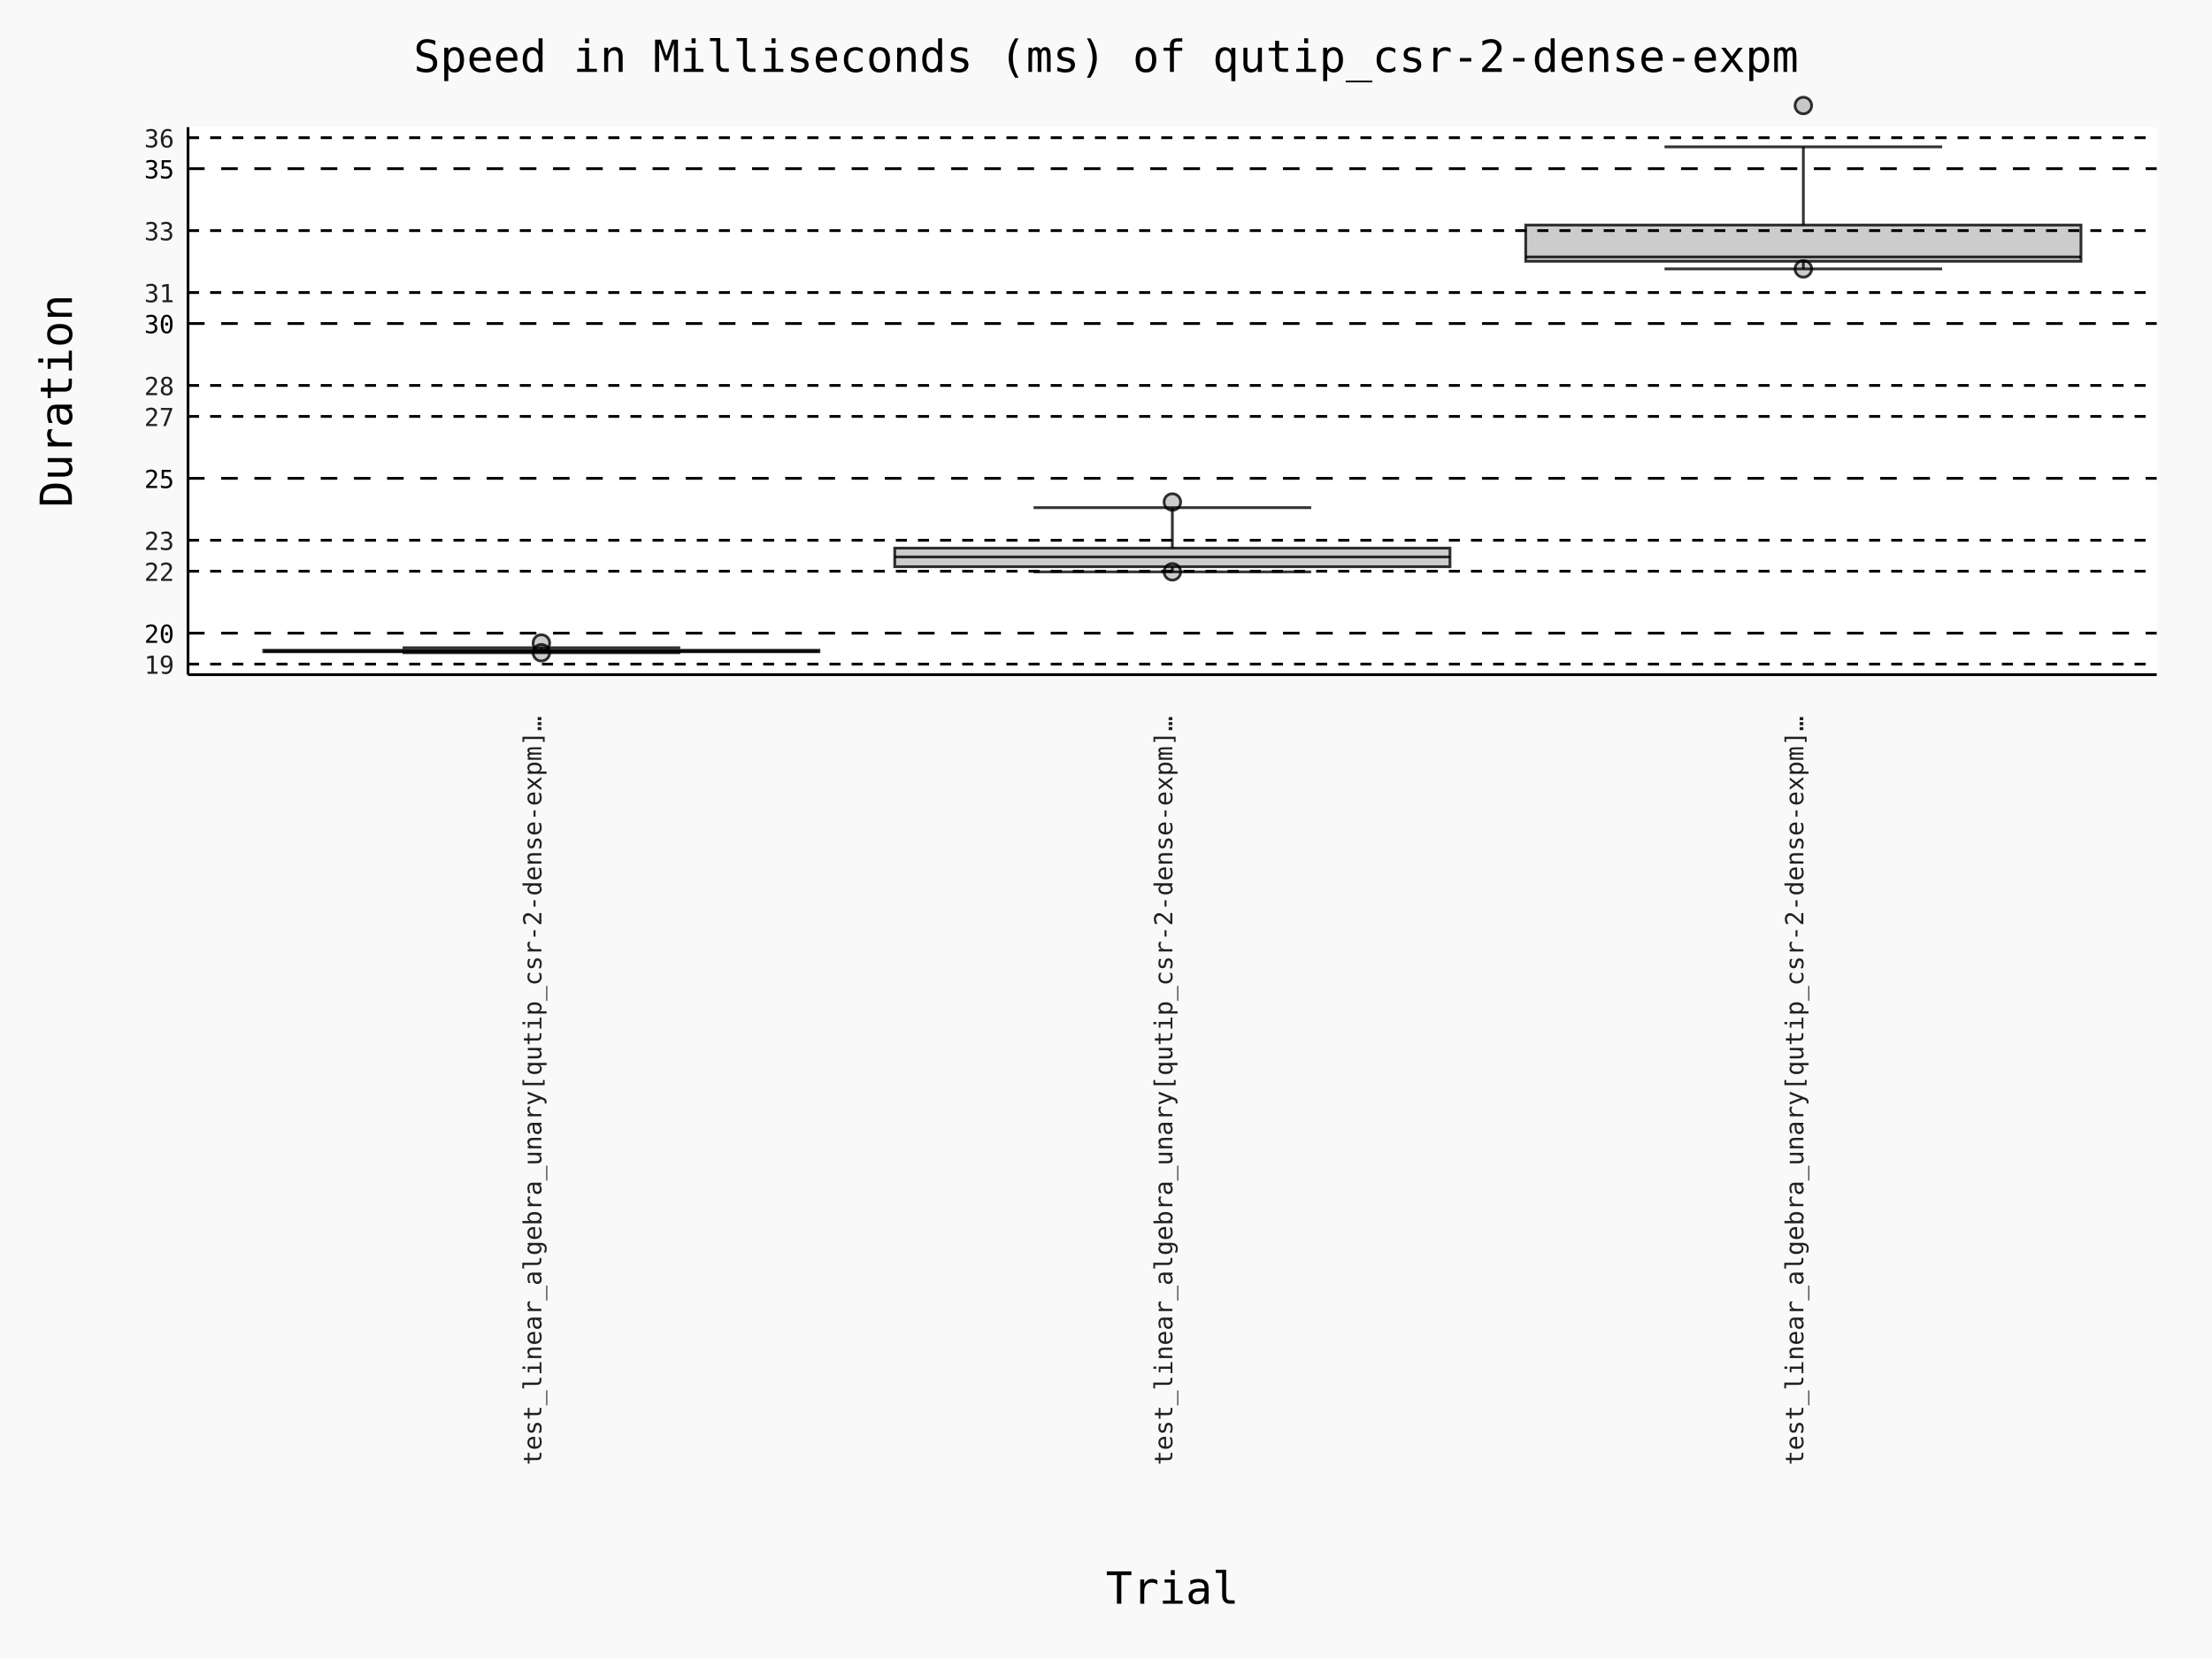
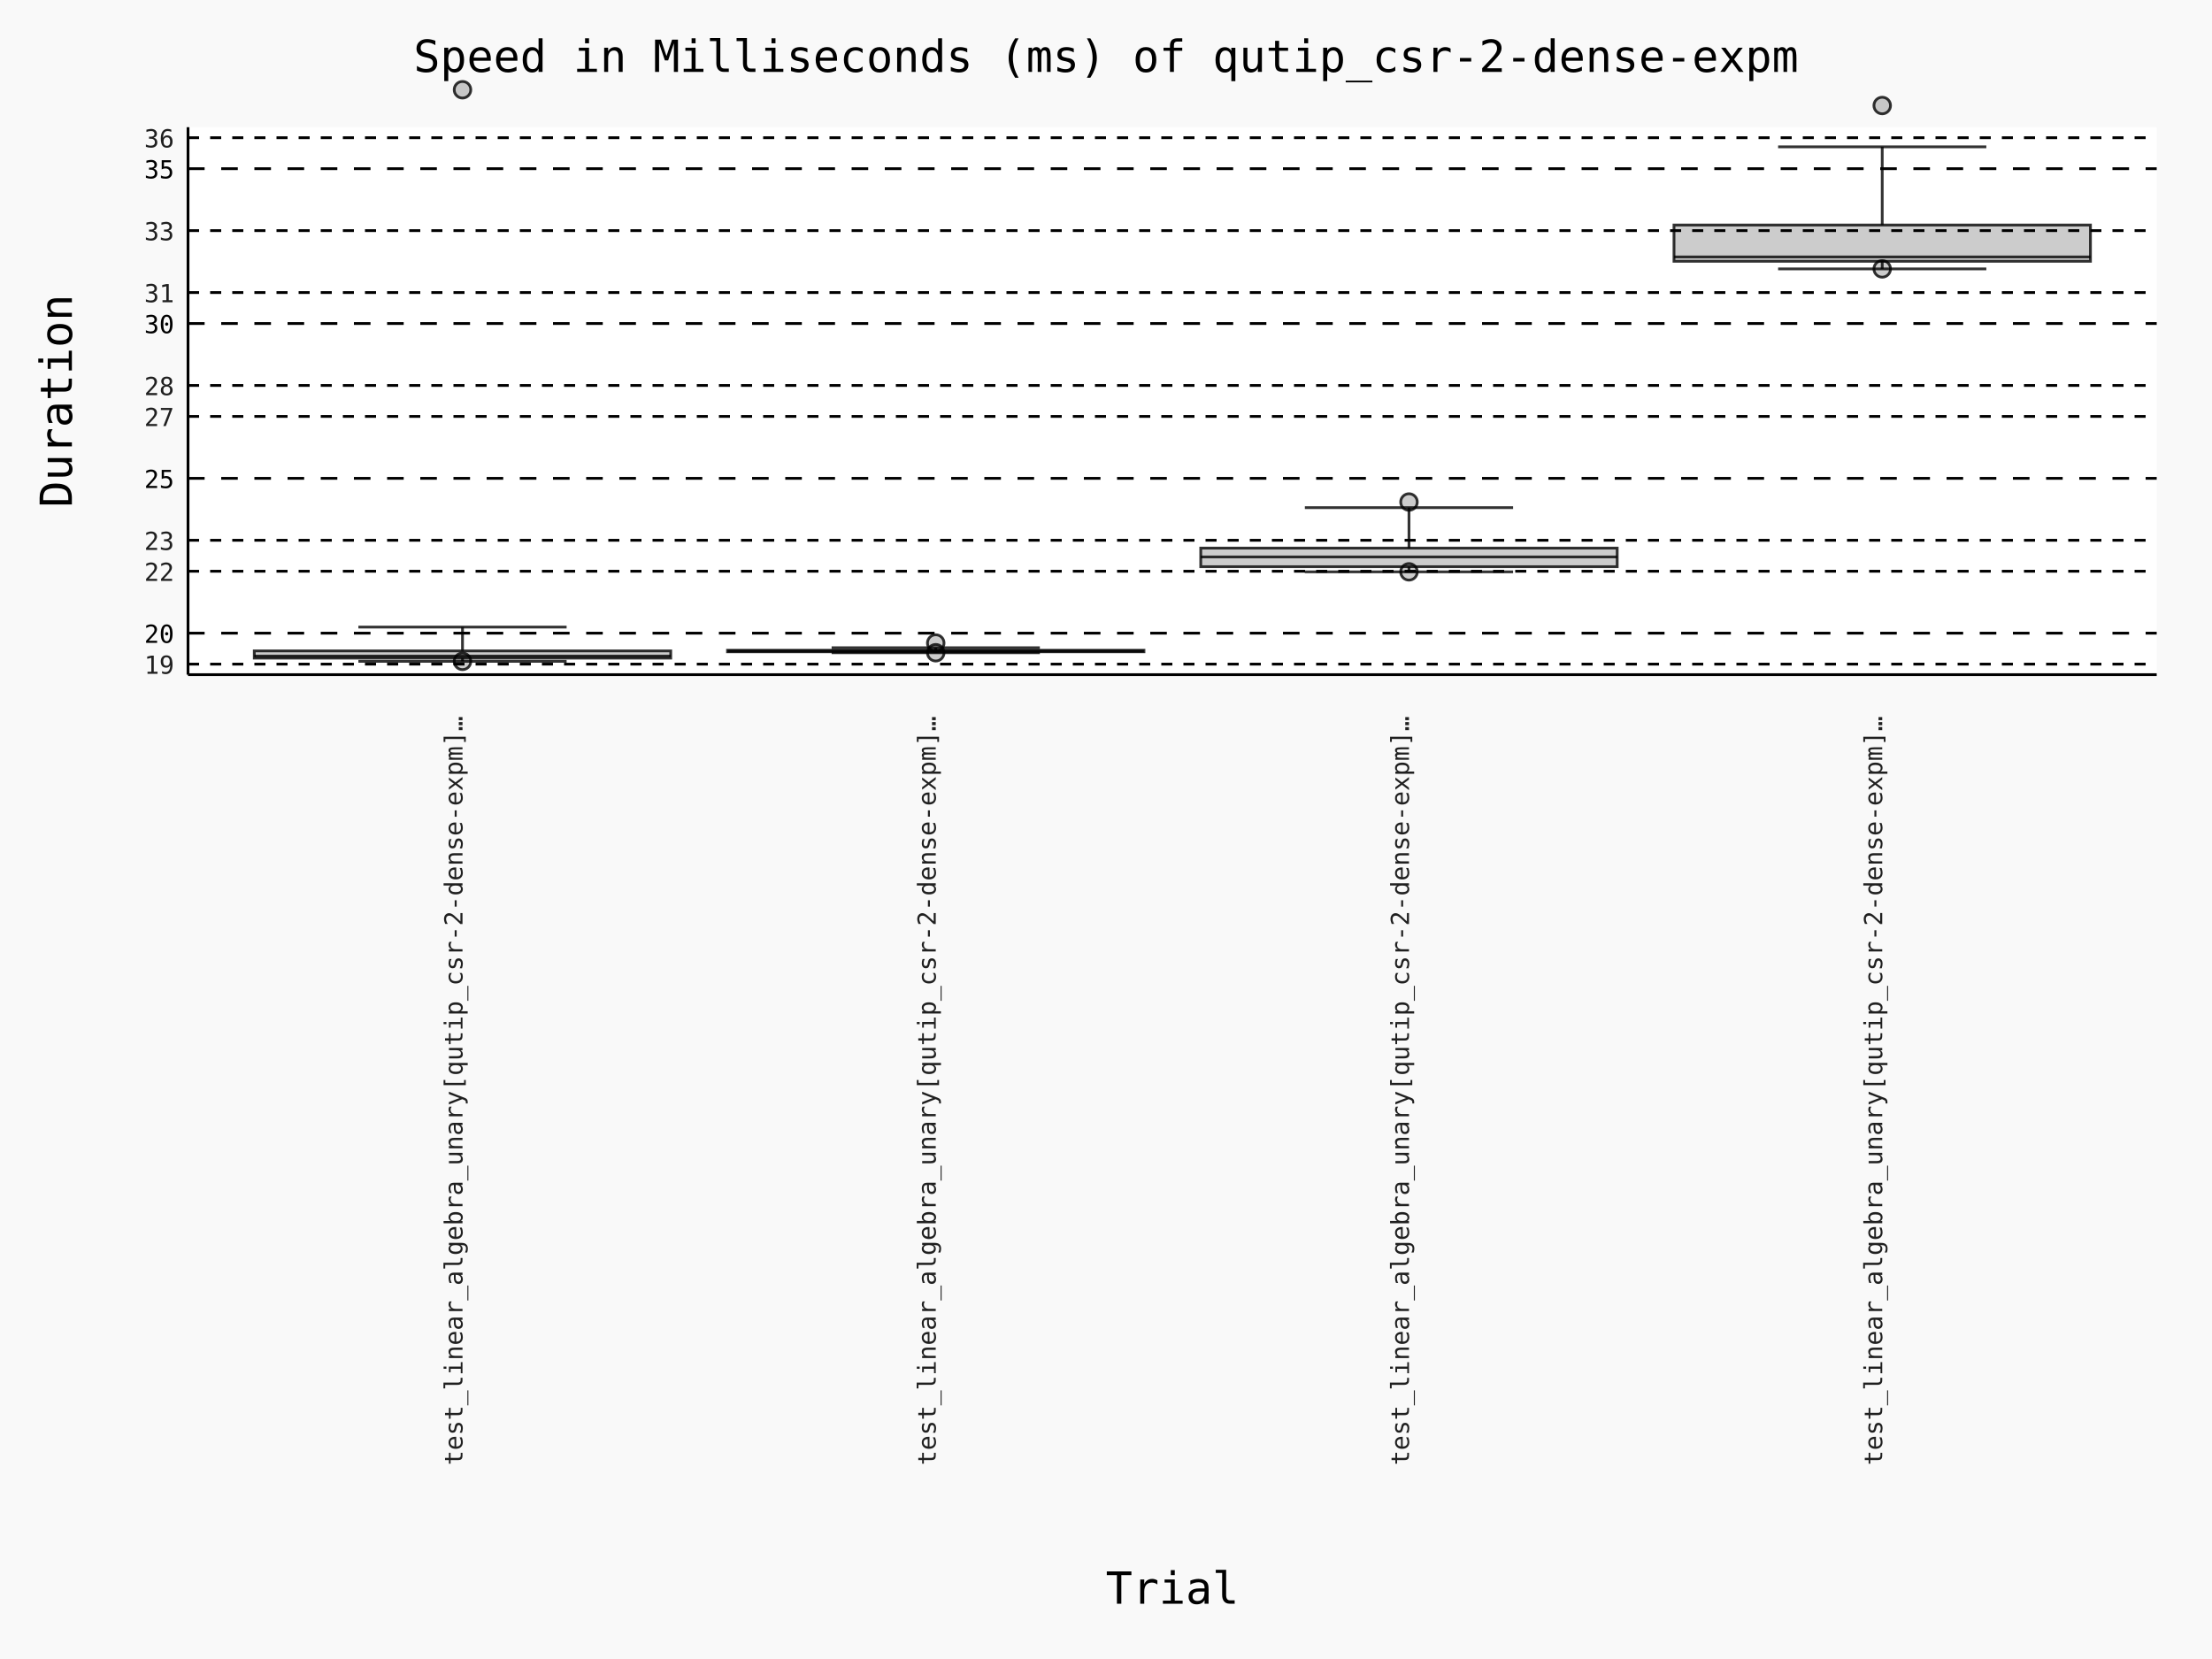
- <svg xmlns="http://www.w3.org/2000/svg" id="chart-0c8cf4df-4523-45f9-a786-fa4848a4c960" class="pygal-chart" viewBox="0 0 800 600">
+ <svg xmlns="http://www.w3.org/2000/svg" id="chart-06591f5e-ebe7-4c03-bc74-ca1f3d22c0fd" class="pygal-chart" viewBox="0 0 800 600">
  <defs>
-     <style type="text/css">#chart-0c8cf4df-4523-45f9-a786-fa4848a4c960{-webkit-user-select:none;-webkit-font-smoothing:antialiased;font-family:Consolas,"Deja Vu Sans Mono","Bitstream Vera Sans Mono","Courier New",monospace}#chart-0c8cf4df-4523-45f9-a786-fa4848a4c960 .title{font-family:Consolas,"Deja Vu Sans Mono","Bitstream Vera Sans Mono","Courier New",monospace;font-size:16px}#chart-0c8cf4df-4523-45f9-a786-fa4848a4c960 .legends .legend text{font-family:Consolas,"Deja Vu Sans Mono","Bitstream Vera Sans Mono","Courier New",monospace;font-size:14px}#chart-0c8cf4df-4523-45f9-a786-fa4848a4c960 .axis text{font-family:Consolas,"Deja Vu Sans Mono","Bitstream Vera Sans Mono","Courier New",monospace;font-size:10px}#chart-0c8cf4df-4523-45f9-a786-fa4848a4c960 .axis text.major{font-family:Consolas,"Deja Vu Sans Mono","Bitstream Vera Sans Mono","Courier New",monospace;font-size:10px}#chart-0c8cf4df-4523-45f9-a786-fa4848a4c960 .text-overlay text.value{font-family:Consolas,"Deja Vu Sans Mono","Bitstream Vera Sans Mono","Courier New",monospace;font-size:16px}#chart-0c8cf4df-4523-45f9-a786-fa4848a4c960 .text-overlay text.label{font-family:Consolas,"Deja Vu Sans Mono","Bitstream Vera Sans Mono","Courier New",monospace;font-size:10px}#chart-0c8cf4df-4523-45f9-a786-fa4848a4c960 .tooltip{font-family:Consolas,"Deja Vu Sans Mono","Bitstream Vera Sans Mono","Courier New",monospace;font-size:14px}#chart-0c8cf4df-4523-45f9-a786-fa4848a4c960 text.no_data{font-family:Consolas,"Deja Vu Sans Mono","Bitstream Vera Sans Mono","Courier New",monospace;font-size:64px}
- #chart-0c8cf4df-4523-45f9-a786-fa4848a4c960{background-color:rgba(249,249,249,1)}#chart-0c8cf4df-4523-45f9-a786-fa4848a4c960 path,#chart-0c8cf4df-4523-45f9-a786-fa4848a4c960 line,#chart-0c8cf4df-4523-45f9-a786-fa4848a4c960 rect,#chart-0c8cf4df-4523-45f9-a786-fa4848a4c960 circle{-webkit-transition:150ms;-moz-transition:150ms;transition:150ms}#chart-0c8cf4df-4523-45f9-a786-fa4848a4c960 .graph &gt; .background{fill:rgba(249,249,249,1)}#chart-0c8cf4df-4523-45f9-a786-fa4848a4c960 .plot &gt; .background{fill:rgba(255,255,255,1)}#chart-0c8cf4df-4523-45f9-a786-fa4848a4c960 .graph{fill:rgba(0,0,0,.87)}#chart-0c8cf4df-4523-45f9-a786-fa4848a4c960 text.no_data{fill:rgba(0,0,0,1)}#chart-0c8cf4df-4523-45f9-a786-fa4848a4c960 .title{fill:rgba(0,0,0,1)}#chart-0c8cf4df-4523-45f9-a786-fa4848a4c960 .legends .legend text{fill:rgba(0,0,0,.87)}#chart-0c8cf4df-4523-45f9-a786-fa4848a4c960 .legends .legend:hover text{fill:rgba(0,0,0,1)}#chart-0c8cf4df-4523-45f9-a786-fa4848a4c960 .axis .line{stroke:rgba(0,0,0,1)}#chart-0c8cf4df-4523-45f9-a786-fa4848a4c960 .axis .guide.line{stroke:rgba(0,0,0,.54)}#chart-0c8cf4df-4523-45f9-a786-fa4848a4c960 .axis .major.line{stroke:rgba(0,0,0,.87)}#chart-0c8cf4df-4523-45f9-a786-fa4848a4c960 .axis text.major{fill:rgba(0,0,0,1)}#chart-0c8cf4df-4523-45f9-a786-fa4848a4c960 .axis.y .guides:hover .guide.line,#chart-0c8cf4df-4523-45f9-a786-fa4848a4c960 .line-graph .axis.x .guides:hover .guide.line,#chart-0c8cf4df-4523-45f9-a786-fa4848a4c960 .stackedline-graph .axis.x .guides:hover .guide.line,#chart-0c8cf4df-4523-45f9-a786-fa4848a4c960 .xy-graph .axis.x .guides:hover .guide.line{stroke:rgba(0,0,0,1)}#chart-0c8cf4df-4523-45f9-a786-fa4848a4c960 .axis .guides:hover text{fill:rgba(0,0,0,1)}#chart-0c8cf4df-4523-45f9-a786-fa4848a4c960 .reactive{fill-opacity:.7;stroke-opacity:.8;stroke-width:1}#chart-0c8cf4df-4523-45f9-a786-fa4848a4c960 .ci{stroke:rgba(0,0,0,.87)}#chart-0c8cf4df-4523-45f9-a786-fa4848a4c960 .reactive.active,#chart-0c8cf4df-4523-45f9-a786-fa4848a4c960 .active .reactive{fill-opacity:.8;stroke-opacity:.9;stroke-width:4}#chart-0c8cf4df-4523-45f9-a786-fa4848a4c960 .ci .reactive.active{stroke-width:1.5}#chart-0c8cf4df-4523-45f9-a786-fa4848a4c960 .series text{fill:rgba(0,0,0,1)}#chart-0c8cf4df-4523-45f9-a786-fa4848a4c960 .tooltip rect{fill:rgba(255,255,255,1);stroke:rgba(0,0,0,1);-webkit-transition:opacity 150ms;-moz-transition:opacity 150ms;transition:opacity 150ms}#chart-0c8cf4df-4523-45f9-a786-fa4848a4c960 .tooltip .label{fill:rgba(0,0,0,.87)}#chart-0c8cf4df-4523-45f9-a786-fa4848a4c960 .tooltip .label{fill:rgba(0,0,0,.87)}#chart-0c8cf4df-4523-45f9-a786-fa4848a4c960 .tooltip .legend{font-size:.8em;fill:rgba(0,0,0,.54)}#chart-0c8cf4df-4523-45f9-a786-fa4848a4c960 .tooltip .x_label{font-size:.6em;fill:rgba(0,0,0,1)}#chart-0c8cf4df-4523-45f9-a786-fa4848a4c960 .tooltip .xlink{font-size:.5em;text-decoration:underline}#chart-0c8cf4df-4523-45f9-a786-fa4848a4c960 .tooltip .value{font-size:1.5em}#chart-0c8cf4df-4523-45f9-a786-fa4848a4c960 .bound{font-size:.5em}#chart-0c8cf4df-4523-45f9-a786-fa4848a4c960 .max-value{font-size:.75em;fill:rgba(0,0,0,.54)}#chart-0c8cf4df-4523-45f9-a786-fa4848a4c960 .map-element{fill:rgba(255,255,255,1);stroke:rgba(0,0,0,.54) !important}#chart-0c8cf4df-4523-45f9-a786-fa4848a4c960 .map-element .reactive{fill-opacity:inherit;stroke-opacity:inherit}#chart-0c8cf4df-4523-45f9-a786-fa4848a4c960 .color-0,#chart-0c8cf4df-4523-45f9-a786-fa4848a4c960 .color-0 a:visited{stroke:#000000;fill:#000000}#chart-0c8cf4df-4523-45f9-a786-fa4848a4c960 .color-1,#chart-0c8cf4df-4523-45f9-a786-fa4848a4c960 .color-1 a:visited{stroke:#000000;fill:#000000}#chart-0c8cf4df-4523-45f9-a786-fa4848a4c960 .color-2,#chart-0c8cf4df-4523-45f9-a786-fa4848a4c960 .color-2 a:visited{stroke:#000000;fill:#000000}#chart-0c8cf4df-4523-45f9-a786-fa4848a4c960 .text-overlay .color-0 text{fill:white}#chart-0c8cf4df-4523-45f9-a786-fa4848a4c960 .text-overlay .color-1 text{fill:white}#chart-0c8cf4df-4523-45f9-a786-fa4848a4c960 .text-overlay .color-2 text{fill:white}
- #chart-0c8cf4df-4523-45f9-a786-fa4848a4c960 text.no_data{text-anchor:middle}#chart-0c8cf4df-4523-45f9-a786-fa4848a4c960 .guide.line{fill:none}#chart-0c8cf4df-4523-45f9-a786-fa4848a4c960 .centered{text-anchor:middle}#chart-0c8cf4df-4523-45f9-a786-fa4848a4c960 .title{text-anchor:middle}#chart-0c8cf4df-4523-45f9-a786-fa4848a4c960 .legends .legend text{fill-opacity:1}#chart-0c8cf4df-4523-45f9-a786-fa4848a4c960 .axis.x text{text-anchor:middle}#chart-0c8cf4df-4523-45f9-a786-fa4848a4c960 .axis.x:not(.web) text[transform]{text-anchor:start}#chart-0c8cf4df-4523-45f9-a786-fa4848a4c960 .axis.x:not(.web) text[transform].backwards{text-anchor:end}#chart-0c8cf4df-4523-45f9-a786-fa4848a4c960 .axis.y text{text-anchor:end}#chart-0c8cf4df-4523-45f9-a786-fa4848a4c960 .axis.y text[transform].backwards{text-anchor:start}#chart-0c8cf4df-4523-45f9-a786-fa4848a4c960 .axis.y2 text{text-anchor:start}#chart-0c8cf4df-4523-45f9-a786-fa4848a4c960 .axis.y2 text[transform].backwards{text-anchor:end}#chart-0c8cf4df-4523-45f9-a786-fa4848a4c960 .axis .guide.line{stroke-dasharray:4,4;stroke:black}#chart-0c8cf4df-4523-45f9-a786-fa4848a4c960 .axis .major.guide.line{stroke-dasharray:6,6;stroke:black}#chart-0c8cf4df-4523-45f9-a786-fa4848a4c960 .horizontal .axis.y .guide.line,#chart-0c8cf4df-4523-45f9-a786-fa4848a4c960 .horizontal .axis.y2 .guide.line,#chart-0c8cf4df-4523-45f9-a786-fa4848a4c960 .vertical .axis.x .guide.line{opacity:0}#chart-0c8cf4df-4523-45f9-a786-fa4848a4c960 .horizontal .axis.always_show .guide.line,#chart-0c8cf4df-4523-45f9-a786-fa4848a4c960 .vertical .axis.always_show .guide.line{opacity:1 !important}#chart-0c8cf4df-4523-45f9-a786-fa4848a4c960 .axis.y .guides:hover .guide.line,#chart-0c8cf4df-4523-45f9-a786-fa4848a4c960 .axis.y2 .guides:hover .guide.line,#chart-0c8cf4df-4523-45f9-a786-fa4848a4c960 .axis.x .guides:hover .guide.line{opacity:1}#chart-0c8cf4df-4523-45f9-a786-fa4848a4c960 .axis .guides:hover text{opacity:1}#chart-0c8cf4df-4523-45f9-a786-fa4848a4c960 .nofill{fill:none}#chart-0c8cf4df-4523-45f9-a786-fa4848a4c960 .subtle-fill{fill-opacity:.2}#chart-0c8cf4df-4523-45f9-a786-fa4848a4c960 .dot{stroke-width:1px;fill-opacity:1;stroke-opacity:1}#chart-0c8cf4df-4523-45f9-a786-fa4848a4c960 .dot.active{stroke-width:5px}#chart-0c8cf4df-4523-45f9-a786-fa4848a4c960 .dot.negative{fill:transparent}#chart-0c8cf4df-4523-45f9-a786-fa4848a4c960 text,#chart-0c8cf4df-4523-45f9-a786-fa4848a4c960 tspan{stroke:none !important}#chart-0c8cf4df-4523-45f9-a786-fa4848a4c960 .series text.active{opacity:1}#chart-0c8cf4df-4523-45f9-a786-fa4848a4c960 .tooltip rect{fill-opacity:.95;stroke-width:.5}#chart-0c8cf4df-4523-45f9-a786-fa4848a4c960 .tooltip text{fill-opacity:1}#chart-0c8cf4df-4523-45f9-a786-fa4848a4c960 .showable{visibility:hidden}#chart-0c8cf4df-4523-45f9-a786-fa4848a4c960 .showable.shown{visibility:visible}#chart-0c8cf4df-4523-45f9-a786-fa4848a4c960 .gauge-background{fill:rgba(229,229,229,1);stroke:none}#chart-0c8cf4df-4523-45f9-a786-fa4848a4c960 .bg-lines{stroke:rgba(249,249,249,1);stroke-width:2px}
+     <style type="text/css">#chart-06591f5e-ebe7-4c03-bc74-ca1f3d22c0fd{-webkit-user-select:none;-webkit-font-smoothing:antialiased;font-family:Consolas,"Deja Vu Sans Mono","Bitstream Vera Sans Mono","Courier New",monospace}#chart-06591f5e-ebe7-4c03-bc74-ca1f3d22c0fd .title{font-family:Consolas,"Deja Vu Sans Mono","Bitstream Vera Sans Mono","Courier New",monospace;font-size:16px}#chart-06591f5e-ebe7-4c03-bc74-ca1f3d22c0fd .legends .legend text{font-family:Consolas,"Deja Vu Sans Mono","Bitstream Vera Sans Mono","Courier New",monospace;font-size:14px}#chart-06591f5e-ebe7-4c03-bc74-ca1f3d22c0fd .axis text{font-family:Consolas,"Deja Vu Sans Mono","Bitstream Vera Sans Mono","Courier New",monospace;font-size:10px}#chart-06591f5e-ebe7-4c03-bc74-ca1f3d22c0fd .axis text.major{font-family:Consolas,"Deja Vu Sans Mono","Bitstream Vera Sans Mono","Courier New",monospace;font-size:10px}#chart-06591f5e-ebe7-4c03-bc74-ca1f3d22c0fd .text-overlay text.value{font-family:Consolas,"Deja Vu Sans Mono","Bitstream Vera Sans Mono","Courier New",monospace;font-size:16px}#chart-06591f5e-ebe7-4c03-bc74-ca1f3d22c0fd .text-overlay text.label{font-family:Consolas,"Deja Vu Sans Mono","Bitstream Vera Sans Mono","Courier New",monospace;font-size:10px}#chart-06591f5e-ebe7-4c03-bc74-ca1f3d22c0fd .tooltip{font-family:Consolas,"Deja Vu Sans Mono","Bitstream Vera Sans Mono","Courier New",monospace;font-size:14px}#chart-06591f5e-ebe7-4c03-bc74-ca1f3d22c0fd text.no_data{font-family:Consolas,"Deja Vu Sans Mono","Bitstream Vera Sans Mono","Courier New",monospace;font-size:64px}
+ #chart-06591f5e-ebe7-4c03-bc74-ca1f3d22c0fd{background-color:rgba(249,249,249,1)}#chart-06591f5e-ebe7-4c03-bc74-ca1f3d22c0fd path,#chart-06591f5e-ebe7-4c03-bc74-ca1f3d22c0fd line,#chart-06591f5e-ebe7-4c03-bc74-ca1f3d22c0fd rect,#chart-06591f5e-ebe7-4c03-bc74-ca1f3d22c0fd circle{-webkit-transition:150ms;-moz-transition:150ms;transition:150ms}#chart-06591f5e-ebe7-4c03-bc74-ca1f3d22c0fd .graph &gt; .background{fill:rgba(249,249,249,1)}#chart-06591f5e-ebe7-4c03-bc74-ca1f3d22c0fd .plot &gt; .background{fill:rgba(255,255,255,1)}#chart-06591f5e-ebe7-4c03-bc74-ca1f3d22c0fd .graph{fill:rgba(0,0,0,.87)}#chart-06591f5e-ebe7-4c03-bc74-ca1f3d22c0fd text.no_data{fill:rgba(0,0,0,1)}#chart-06591f5e-ebe7-4c03-bc74-ca1f3d22c0fd .title{fill:rgba(0,0,0,1)}#chart-06591f5e-ebe7-4c03-bc74-ca1f3d22c0fd .legends .legend text{fill:rgba(0,0,0,.87)}#chart-06591f5e-ebe7-4c03-bc74-ca1f3d22c0fd .legends .legend:hover text{fill:rgba(0,0,0,1)}#chart-06591f5e-ebe7-4c03-bc74-ca1f3d22c0fd .axis .line{stroke:rgba(0,0,0,1)}#chart-06591f5e-ebe7-4c03-bc74-ca1f3d22c0fd .axis .guide.line{stroke:rgba(0,0,0,.54)}#chart-06591f5e-ebe7-4c03-bc74-ca1f3d22c0fd .axis .major.line{stroke:rgba(0,0,0,.87)}#chart-06591f5e-ebe7-4c03-bc74-ca1f3d22c0fd .axis text.major{fill:rgba(0,0,0,1)}#chart-06591f5e-ebe7-4c03-bc74-ca1f3d22c0fd .axis.y .guides:hover .guide.line,#chart-06591f5e-ebe7-4c03-bc74-ca1f3d22c0fd .line-graph .axis.x .guides:hover .guide.line,#chart-06591f5e-ebe7-4c03-bc74-ca1f3d22c0fd .stackedline-graph .axis.x .guides:hover .guide.line,#chart-06591f5e-ebe7-4c03-bc74-ca1f3d22c0fd .xy-graph .axis.x .guides:hover .guide.line{stroke:rgba(0,0,0,1)}#chart-06591f5e-ebe7-4c03-bc74-ca1f3d22c0fd .axis .guides:hover text{fill:rgba(0,0,0,1)}#chart-06591f5e-ebe7-4c03-bc74-ca1f3d22c0fd .reactive{fill-opacity:.7;stroke-opacity:.8;stroke-width:1}#chart-06591f5e-ebe7-4c03-bc74-ca1f3d22c0fd .ci{stroke:rgba(0,0,0,.87)}#chart-06591f5e-ebe7-4c03-bc74-ca1f3d22c0fd .reactive.active,#chart-06591f5e-ebe7-4c03-bc74-ca1f3d22c0fd .active .reactive{fill-opacity:.8;stroke-opacity:.9;stroke-width:4}#chart-06591f5e-ebe7-4c03-bc74-ca1f3d22c0fd .ci .reactive.active{stroke-width:1.5}#chart-06591f5e-ebe7-4c03-bc74-ca1f3d22c0fd .series text{fill:rgba(0,0,0,1)}#chart-06591f5e-ebe7-4c03-bc74-ca1f3d22c0fd .tooltip rect{fill:rgba(255,255,255,1);stroke:rgba(0,0,0,1);-webkit-transition:opacity 150ms;-moz-transition:opacity 150ms;transition:opacity 150ms}#chart-06591f5e-ebe7-4c03-bc74-ca1f3d22c0fd .tooltip .label{fill:rgba(0,0,0,.87)}#chart-06591f5e-ebe7-4c03-bc74-ca1f3d22c0fd .tooltip .label{fill:rgba(0,0,0,.87)}#chart-06591f5e-ebe7-4c03-bc74-ca1f3d22c0fd .tooltip .legend{font-size:.8em;fill:rgba(0,0,0,.54)}#chart-06591f5e-ebe7-4c03-bc74-ca1f3d22c0fd .tooltip .x_label{font-size:.6em;fill:rgba(0,0,0,1)}#chart-06591f5e-ebe7-4c03-bc74-ca1f3d22c0fd .tooltip .xlink{font-size:.5em;text-decoration:underline}#chart-06591f5e-ebe7-4c03-bc74-ca1f3d22c0fd .tooltip .value{font-size:1.5em}#chart-06591f5e-ebe7-4c03-bc74-ca1f3d22c0fd .bound{font-size:.5em}#chart-06591f5e-ebe7-4c03-bc74-ca1f3d22c0fd .max-value{font-size:.75em;fill:rgba(0,0,0,.54)}#chart-06591f5e-ebe7-4c03-bc74-ca1f3d22c0fd .map-element{fill:rgba(255,255,255,1);stroke:rgba(0,0,0,.54) !important}#chart-06591f5e-ebe7-4c03-bc74-ca1f3d22c0fd .map-element .reactive{fill-opacity:inherit;stroke-opacity:inherit}#chart-06591f5e-ebe7-4c03-bc74-ca1f3d22c0fd .color-0,#chart-06591f5e-ebe7-4c03-bc74-ca1f3d22c0fd .color-0 a:visited{stroke:#000000;fill:#000000}#chart-06591f5e-ebe7-4c03-bc74-ca1f3d22c0fd .color-1,#chart-06591f5e-ebe7-4c03-bc74-ca1f3d22c0fd .color-1 a:visited{stroke:#000000;fill:#000000}#chart-06591f5e-ebe7-4c03-bc74-ca1f3d22c0fd .color-2,#chart-06591f5e-ebe7-4c03-bc74-ca1f3d22c0fd .color-2 a:visited{stroke:#000000;fill:#000000}#chart-06591f5e-ebe7-4c03-bc74-ca1f3d22c0fd .color-3,#chart-06591f5e-ebe7-4c03-bc74-ca1f3d22c0fd .color-3 a:visited{stroke:#000000;fill:#000000}#chart-06591f5e-ebe7-4c03-bc74-ca1f3d22c0fd .text-overlay .color-0 text{fill:white}#chart-06591f5e-ebe7-4c03-bc74-ca1f3d22c0fd .text-overlay .color-1 text{fill:white}#chart-06591f5e-ebe7-4c03-bc74-ca1f3d22c0fd .text-overlay .color-2 text{fill:white}#chart-06591f5e-ebe7-4c03-bc74-ca1f3d22c0fd .text-overlay .color-3 text{fill:white}
+ #chart-06591f5e-ebe7-4c03-bc74-ca1f3d22c0fd text.no_data{text-anchor:middle}#chart-06591f5e-ebe7-4c03-bc74-ca1f3d22c0fd .guide.line{fill:none}#chart-06591f5e-ebe7-4c03-bc74-ca1f3d22c0fd .centered{text-anchor:middle}#chart-06591f5e-ebe7-4c03-bc74-ca1f3d22c0fd .title{text-anchor:middle}#chart-06591f5e-ebe7-4c03-bc74-ca1f3d22c0fd .legends .legend text{fill-opacity:1}#chart-06591f5e-ebe7-4c03-bc74-ca1f3d22c0fd .axis.x text{text-anchor:middle}#chart-06591f5e-ebe7-4c03-bc74-ca1f3d22c0fd .axis.x:not(.web) text[transform]{text-anchor:start}#chart-06591f5e-ebe7-4c03-bc74-ca1f3d22c0fd .axis.x:not(.web) text[transform].backwards{text-anchor:end}#chart-06591f5e-ebe7-4c03-bc74-ca1f3d22c0fd .axis.y text{text-anchor:end}#chart-06591f5e-ebe7-4c03-bc74-ca1f3d22c0fd .axis.y text[transform].backwards{text-anchor:start}#chart-06591f5e-ebe7-4c03-bc74-ca1f3d22c0fd .axis.y2 text{text-anchor:start}#chart-06591f5e-ebe7-4c03-bc74-ca1f3d22c0fd .axis.y2 text[transform].backwards{text-anchor:end}#chart-06591f5e-ebe7-4c03-bc74-ca1f3d22c0fd .axis .guide.line{stroke-dasharray:4,4;stroke:black}#chart-06591f5e-ebe7-4c03-bc74-ca1f3d22c0fd .axis .major.guide.line{stroke-dasharray:6,6;stroke:black}#chart-06591f5e-ebe7-4c03-bc74-ca1f3d22c0fd .horizontal .axis.y .guide.line,#chart-06591f5e-ebe7-4c03-bc74-ca1f3d22c0fd .horizontal .axis.y2 .guide.line,#chart-06591f5e-ebe7-4c03-bc74-ca1f3d22c0fd .vertical .axis.x .guide.line{opacity:0}#chart-06591f5e-ebe7-4c03-bc74-ca1f3d22c0fd .horizontal .axis.always_show .guide.line,#chart-06591f5e-ebe7-4c03-bc74-ca1f3d22c0fd .vertical .axis.always_show .guide.line{opacity:1 !important}#chart-06591f5e-ebe7-4c03-bc74-ca1f3d22c0fd .axis.y .guides:hover .guide.line,#chart-06591f5e-ebe7-4c03-bc74-ca1f3d22c0fd .axis.y2 .guides:hover .guide.line,#chart-06591f5e-ebe7-4c03-bc74-ca1f3d22c0fd .axis.x .guides:hover .guide.line{opacity:1}#chart-06591f5e-ebe7-4c03-bc74-ca1f3d22c0fd .axis .guides:hover text{opacity:1}#chart-06591f5e-ebe7-4c03-bc74-ca1f3d22c0fd .nofill{fill:none}#chart-06591f5e-ebe7-4c03-bc74-ca1f3d22c0fd .subtle-fill{fill-opacity:.2}#chart-06591f5e-ebe7-4c03-bc74-ca1f3d22c0fd .dot{stroke-width:1px;fill-opacity:1;stroke-opacity:1}#chart-06591f5e-ebe7-4c03-bc74-ca1f3d22c0fd .dot.active{stroke-width:5px}#chart-06591f5e-ebe7-4c03-bc74-ca1f3d22c0fd .dot.negative{fill:transparent}#chart-06591f5e-ebe7-4c03-bc74-ca1f3d22c0fd text,#chart-06591f5e-ebe7-4c03-bc74-ca1f3d22c0fd tspan{stroke:none !important}#chart-06591f5e-ebe7-4c03-bc74-ca1f3d22c0fd .series text.active{opacity:1}#chart-06591f5e-ebe7-4c03-bc74-ca1f3d22c0fd .tooltip rect{fill-opacity:.95;stroke-width:.5}#chart-06591f5e-ebe7-4c03-bc74-ca1f3d22c0fd .tooltip text{fill-opacity:1}#chart-06591f5e-ebe7-4c03-bc74-ca1f3d22c0fd .showable{visibility:hidden}#chart-06591f5e-ebe7-4c03-bc74-ca1f3d22c0fd .showable.shown{visibility:visible}#chart-06591f5e-ebe7-4c03-bc74-ca1f3d22c0fd .gauge-background{fill:rgba(229,229,229,1);stroke:none}#chart-06591f5e-ebe7-4c03-bc74-ca1f3d22c0fd .bg-lines{stroke:rgba(249,249,249,1);stroke-width:2px}
.tooltip .value{font-size:1em !important}.axis text{font-size:9px !important}</style>
  </defs>
  <g class="graph custombox-graph vertical">
    <rect x="0" y="0" width="800" height="600" class="background" />
    <g transform="translate(68, 46)" class="plot">
      <rect x="0" y="0" width="712.0" height="198.0" class="background" />
      <g class="axis y always_show">
        <path d="M0 198 h712" class="line" />
        <g class="guides">
          <path d="M0 194.192 h712" class="guide line" />
          <text x="-5" y="197.692" class="">19</text>
        </g>
        <g class="guides">
          <path d="M0 182.993 h712" class="major guide line" />
          <text x="-5" y="186.493" class="major">20</text>
        </g>
        <g class="guides">
          <path d="M0 160.595 h712" class="guide line" />
          <text x="-5" y="164.095" class="">22</text>
        </g>
        <g class="guides">
          <path d="M0 149.396 h712" class="guide line" />
          <text x="-5" y="152.896" class="">23</text>
        </g>
        <g class="guides">
          <path d="M0 126.998 h712" class="major guide line" />
          <text x="-5" y="130.498" class="major">25</text>
        </g>
        <g class="guides">
          <path d="M0 104.6 h712" class="guide line" />
          <text x="-5" y="108.1" class="">27</text>
        </g>
        <g class="guides">
          <path d="M0 93.4 h712" class="guide line" />
          <text x="-5" y="96.9" class="">28</text>
        </g>
        <g class="guides">
          <path d="M0 71.002 h712" class="major guide line" />
          <text x="-5" y="74.502" class="major">30</text>
        </g>
        <g class="guides">
          <path d="M0 59.803 h712" class="guide line" />
          <text x="-5" y="63.303" class="">31</text>
        </g>
        <g class="guides">
          <path d="M0 37.405 h712" class="guide line" />
          <text x="-5" y="40.905" class="">33</text>
        </g>
        <g class="guides">
          <path d="M0 15.007 h712" class="major guide line" />
          <text x="-5" y="18.507" class="major">35</text>
        </g>
        <g class="guides">
          <path d="M0 3.808 h712" class="guide line" />
          <text x="-5" y="7.308" class="">36</text>
        </g>
      </g>
      <g class="axis x">
        <path d="M0 0 v198" class="line" />
        <g class="guides">
-           <path d="M127.795 0 v198" class="guide line" />
-           <text x="127.795" y="213.0" class="backwards" transform="rotate(270 127.7949 213)">test_linear_algebra_unary[qutip_csr-2-dense-expm]…</text>
+           <path d="M99.269 0 v198" class="guide line" />
+           <text x="99.269" y="213.0" class="backwards" transform="rotate(270 99.26923 213)">test_linear_algebra_unary[qutip_csr-2-dense-expm]…</text>
        </g>
        <g class="guides">
-           <path d="M356 0 v198" class="guide line" />
-           <text x="356.0" y="213.0" class="backwards" transform="rotate(270 356 213)">test_linear_algebra_unary[qutip_csr-2-dense-expm]…</text>
+           <path d="M270.423 0 v198" class="guide line" />
+           <text x="270.423" y="213.0" class="backwards" transform="rotate(270 270.4231 213)">test_linear_algebra_unary[qutip_csr-2-dense-expm]…</text>
        </g>
        <g class="guides">
-           <path d="M584.205 0 v198" class="guide line" />
-           <text x="584.205" y="213.0" class="backwards" transform="rotate(270 584.2051 213)">test_linear_algebra_unary[qutip_csr-2-dense-expm]…</text>
+           <path d="M441.577 0 v198" class="guide line" />
+           <text x="441.577" y="213.0" class="backwards" transform="rotate(270 441.5769 213)">test_linear_algebra_unary[qutip_csr-2-dense-expm]…</text>
+         </g>
+         <g class="guides">
+           <path d="M612.731 0 v198" class="guide line" />
+           <text x="612.731" y="213.0" class="backwards" transform="rotate(270 612.7308 213)">test_linear_algebra_unary[qutip_csr-2-dense-expm]…</text>
        </g>
      </g>
      <g class="series serie-0 color-0">
        <g class="boxes">
          <g class="box">
-             <path stroke-width="3" d="M77.59 190.072 L178 190.072" class="reactive tooltip-trigger" />
-             <path stroke-width="3" d="M27.385 189.47 L228.205 189.47" class="reactive tooltip-trigger" />
-             <path stroke-width="3" d="M77.59 188.263 L178 188.263" class="reactive tooltip-trigger" />
-             <path stroke-width="2" d="M127.795 190.072 L127.795 189.726" class="reactive tooltip-trigger" />
-             <path stroke-width="2" d="M127.795 188.263 L127.795 189.178" class="reactive tooltip-trigger" />
-             <rect x="27.385" y="189.178" height="0.548" width="200.821" class="subtle-fill reactive tooltip-trigger" />
-             <circle cx="127.795" cy="190.072" r="3" class="subtle-fill reactive tooltip-trigger" />
-             <circle cx="127.795" cy="186.566" r="3" class="subtle-fill reactive tooltip-trigger" />
+             <path stroke-width="3" d="M61.615 193.183 L136.923 193.183" class="reactive tooltip-trigger" />
+             <path stroke-width="3" d="M23.962 191.279 L174.577 191.279" class="reactive tooltip-trigger" />
+             <path stroke-width="3" d="M61.615 180.791 L136.923 180.791" class="reactive tooltip-trigger" />
+             <path stroke-width="2" d="M99.269 193.183 L99.269 192.013" class="reactive tooltip-trigger" />
+             <path stroke-width="2" d="M99.269 180.791 L99.269 189.408" class="reactive tooltip-trigger" />
+             <rect x="23.962" y="189.408" height="2.605" width="150.615" class="subtle-fill reactive tooltip-trigger" />
+             <circle cx="99.269" cy="193.183" r="3" class="subtle-fill reactive tooltip-trigger" />
+             <circle cx="99.269" cy="-13.538" r="3" class="subtle-fill reactive tooltip-trigger" />
          </g>
        </g>
      </g>
      <g class="series serie-1 color-1">
        <g class="boxes">
          <g class="box">
-             <path stroke-width="3" d="M305.795 160.815 L406.205 160.815" class="reactive tooltip-trigger" />
-             <path stroke-width="3" d="M255.59 155.428 L456.41 155.428" class="reactive tooltip-trigger" />
-             <path stroke-width="3" d="M305.795 137.595 L406.205 137.595" class="reactive tooltip-trigger" />
-             <path stroke-width="2" d="M356 160.815 L356 158.96" class="reactive tooltip-trigger" />
-             <path stroke-width="2" d="M356 137.595 L356 152.228" class="reactive tooltip-trigger" />
-             <rect x="255.59" y="152.228" height="6.732" width="200.821" class="subtle-fill reactive tooltip-trigger" />
-             <circle cx="356" cy="160.815" r="3" class="subtle-fill reactive tooltip-trigger" />
-             <circle cx="356" cy="135.564" r="3" class="subtle-fill reactive tooltip-trigger" />
+             <path stroke-width="3" d="M232.769 190.072 L308.077 190.072" class="reactive tooltip-trigger" />
+             <path stroke-width="3" d="M195.115 189.47 L345.731 189.47" class="reactive tooltip-trigger" />
+             <path stroke-width="3" d="M232.769 188.263 L308.077 188.263" class="reactive tooltip-trigger" />
+             <path stroke-width="2" d="M270.423 190.072 L270.423 189.726" class="reactive tooltip-trigger" />
+             <path stroke-width="2" d="M270.423 188.263 L270.423 189.178" class="reactive tooltip-trigger" />
+             <rect x="195.115" y="189.178" height="0.548" width="150.615" class="subtle-fill reactive tooltip-trigger" />
+             <circle cx="270.423" cy="190.072" r="3" class="subtle-fill reactive tooltip-trigger" />
+             <circle cx="270.423" cy="186.566" r="3" class="subtle-fill reactive tooltip-trigger" />
          </g>
        </g>
      </g>
      <g class="series serie-2 color-2">
        <g class="boxes">
          <g class="box">
-             <path stroke-width="3" d="M534 51.25 L634.41 51.25" class="reactive tooltip-trigger" />
-             <path stroke-width="3" d="M483.795 46.926 L684.615 46.926" class="reactive tooltip-trigger" />
-             <path stroke-width="3" d="M534 7.108 L634.41 7.108" class="reactive tooltip-trigger" />
-             <path stroke-width="2" d="M584.205 51.25 L584.205 48.492" class="reactive tooltip-trigger" />
-             <path stroke-width="2" d="M584.205 7.108 L584.205 35.383" class="reactive tooltip-trigger" />
-             <rect x="483.795" y="35.383" height="13.108" width="200.821" class="subtle-fill reactive tooltip-trigger" />
-             <circle cx="584.205" cy="51.25" r="3" class="subtle-fill reactive tooltip-trigger" />
-             <circle cx="584.205" cy="-7.835" r="3" class="subtle-fill reactive tooltip-trigger" />
+             <path stroke-width="3" d="M403.923 160.815 L479.231 160.815" class="reactive tooltip-trigger" />
+             <path stroke-width="3" d="M366.269 155.428 L516.885 155.428" class="reactive tooltip-trigger" />
+             <path stroke-width="3" d="M403.923 137.595 L479.231 137.595" class="reactive tooltip-trigger" />
+             <path stroke-width="2" d="M441.577 160.815 L441.577 158.96" class="reactive tooltip-trigger" />
+             <path stroke-width="2" d="M441.577 137.595 L441.577 152.228" class="reactive tooltip-trigger" />
+             <rect x="366.269" y="152.228" height="6.732" width="150.615" class="subtle-fill reactive tooltip-trigger" />
+             <circle cx="441.577" cy="160.815" r="3" class="subtle-fill reactive tooltip-trigger" />
+             <circle cx="441.577" cy="135.564" r="3" class="subtle-fill reactive tooltip-trigger" />
+           </g>
+         </g>
+       </g>
+       <g class="series serie-3 color-3">
+         <g class="boxes">
+           <g class="box">
+             <path stroke-width="3" d="M575.077 51.25 L650.385 51.25" class="reactive tooltip-trigger" />
+             <path stroke-width="3" d="M537.423 46.926 L688.038 46.926" class="reactive tooltip-trigger" />
+             <path stroke-width="3" d="M575.077 7.108 L650.385 7.108" class="reactive tooltip-trigger" />
+             <path stroke-width="2" d="M612.731 51.25 L612.731 48.492" class="reactive tooltip-trigger" />
+             <path stroke-width="2" d="M612.731 7.108 L612.731 35.383" class="reactive tooltip-trigger" />
+             <rect x="537.423" y="35.383" height="13.108" width="150.615" class="subtle-fill reactive tooltip-trigger" />
+             <circle cx="612.731" cy="51.25" r="3" class="subtle-fill reactive tooltip-trigger" />
+             <circle cx="612.731" cy="-7.835" r="3" class="subtle-fill reactive tooltip-trigger" />
          </g>
        </g>
      </g>
    </g>
    <g class="titles">
      <text x="400.0" y="26" class="title plot_title">Speed in Milliseconds (ms) of qutip_csr-2-dense-expm</text>
      <text x="424.0" y="580.0" class="title">Trial</text>
      <text x="0" y="171.0" class="title" transform="rotate(-90 0 145)">Duration</text>
    </g>
    <g transform="translate(68, 46)" class="plot overlay">
      <g class="series serie-0 color-0" />
      <g class="series serie-1 color-1" />
      <g class="series serie-2 color-2" />
+       <g class="series serie-3 color-3" />
    </g>
    <g transform="translate(68, 46)" class="plot text-overlay">
      <g class="series serie-0 color-0" />
      <g class="series serie-1 color-1" />
      <g class="series serie-2 color-2" />
+       <g class="series serie-3 color-3" />
    </g>
    <g transform="translate(68, 46)" class="plot tooltip-overlay">
      <g transform="translate(0 0)" style="opacity: 0" class="tooltip">
        <rect rx="0" ry="0" width="0" height="0" class="tooltip-box" />
        <g class="text" />
      </g>
    </g>
  </g>
</svg>
